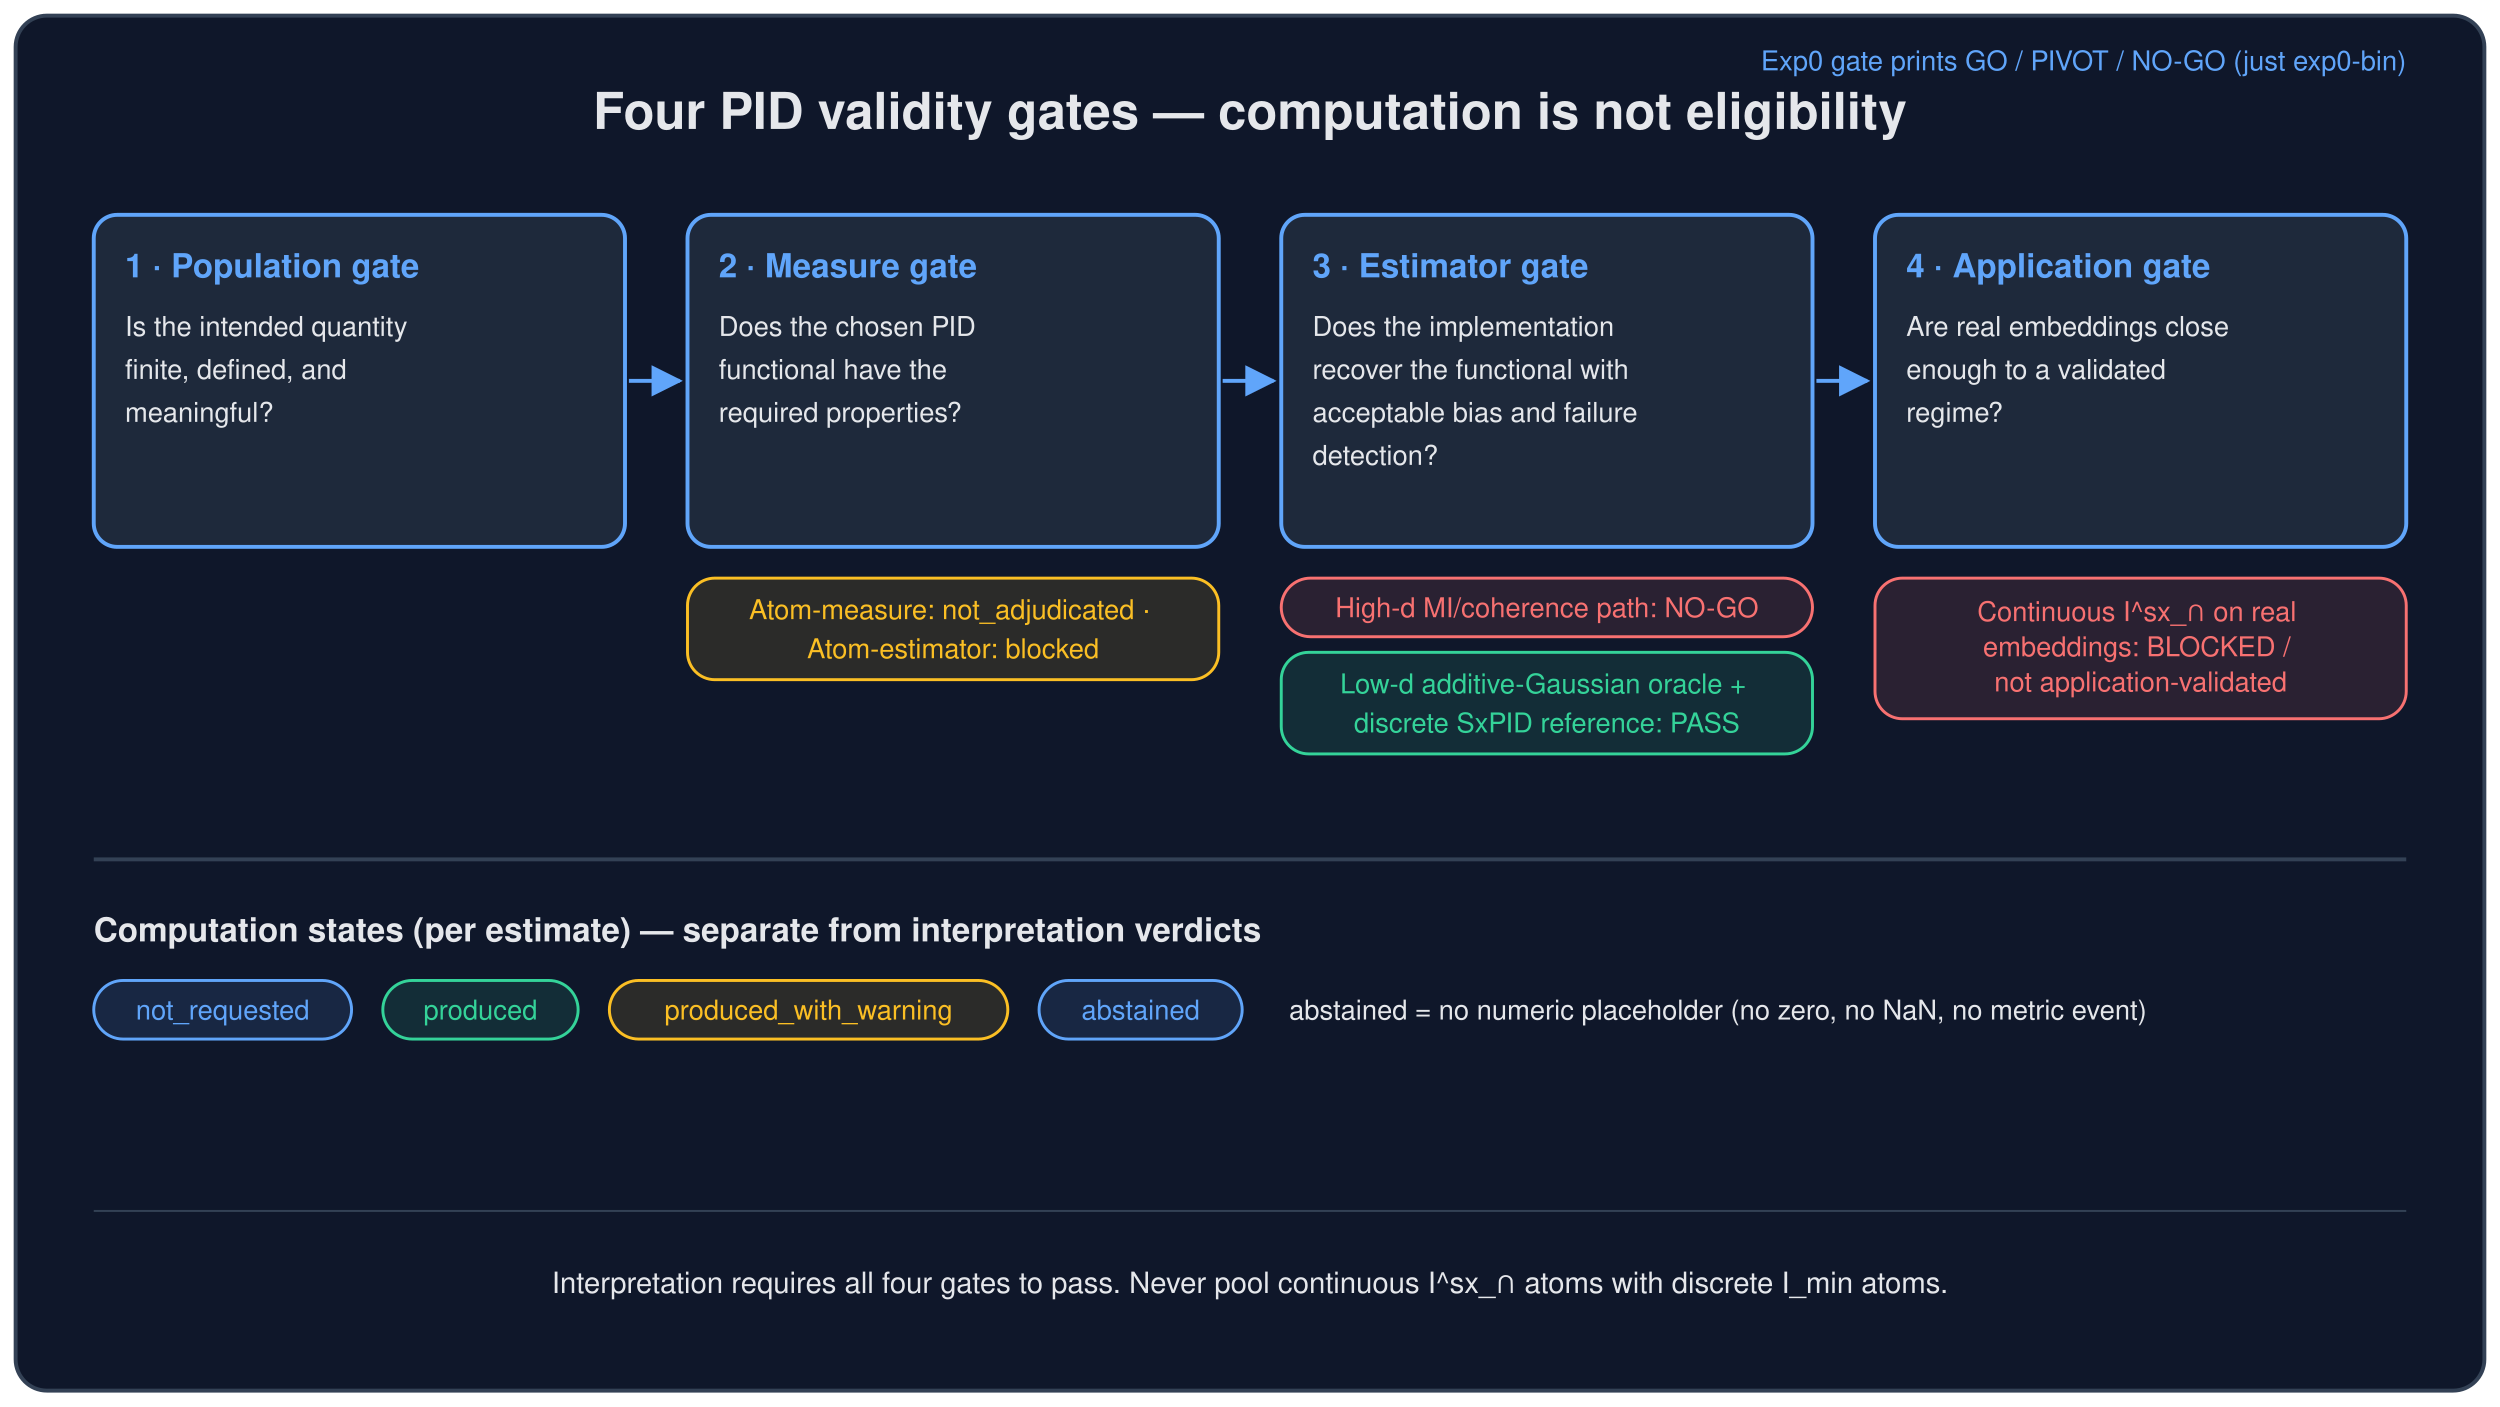
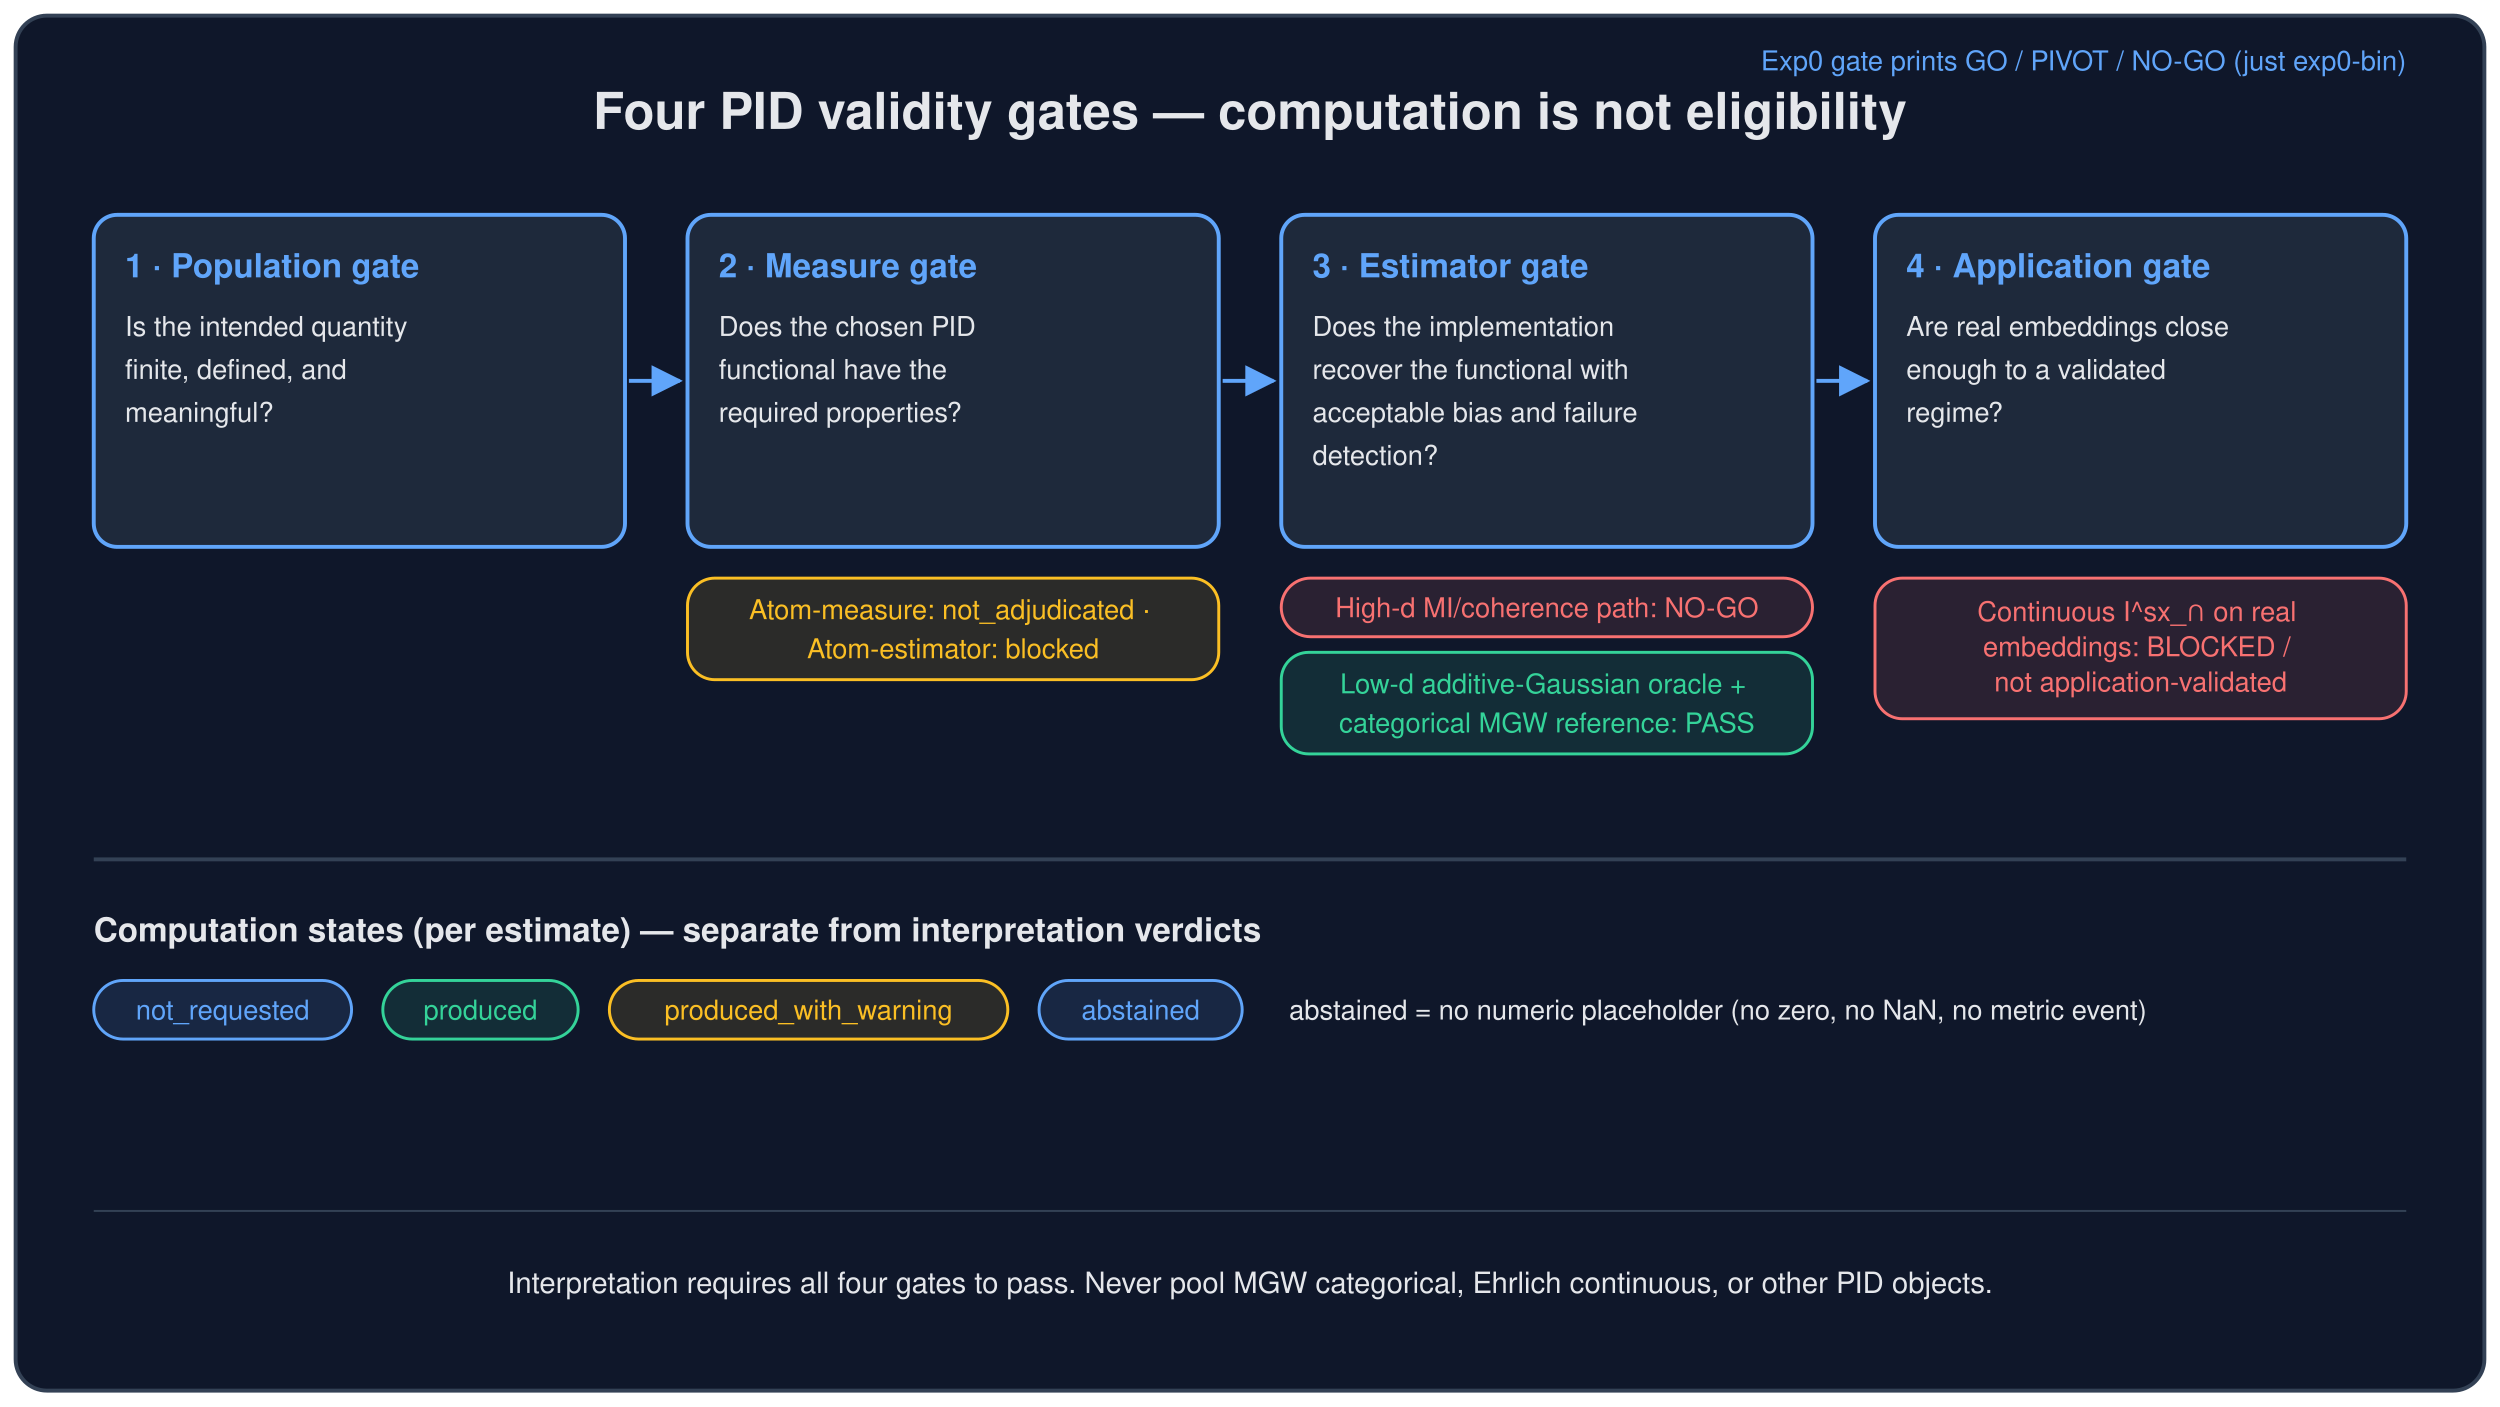
<svg xmlns="http://www.w3.org/2000/svg" role="img" viewBox="0 0 1280 720" font-family="-apple-system,'Segoe UI',Helvetica,Arial,sans-serif" aria-labelledby="pgTitle pgDesc">
  <defs>
    <marker id="arrow" viewBox="0 0 10 10" refX="9" refY="5" markerWidth="8" markerHeight="8" orient="auto-start-reverse">
      <path d="M 0 0 L 10 5 L 0 10 z" fill="#60a5fa" />
    </marker>
  </defs>
  <rect x="8" y="8" width="1264" height="704" rx="16" fill="#0f172a" stroke="#334155" stroke-width="2" />
  <text x="1232" y="36" text-anchor="end" font-size="14" fill="#60a5fa">Exp0 gate prints GO / PIVOT / NO-GO (just exp0-bin)</text>
  <text x="640" y="66" text-anchor="middle" font-size="26" font-weight="bold" fill="#e5e7eb">Four PID validity gates — computation is not eligibility</text>
  <rect x="48" y="110" width="272" height="170" rx="12" fill="#1e293b" stroke="#60a5fa" stroke-width="2" />
  <text x="64" y="142" font-size="17" font-weight="bold" fill="#60a5fa">1 · Population gate</text>
  <text x="64" y="172" font-size="14" fill="#e5e7eb">
    <tspan x="64" dy="0">Is the intended quantity</tspan>
    <tspan x="64" dy="22">finite, defined, and</tspan>
    <tspan x="64" dy="22">meaningful?</tspan>
  </text>
  <line x1="322" y1="195" x2="348" y2="195" stroke="#60a5fa" stroke-width="2" marker-end="url(#arrow)" />
  <rect x="352" y="110" width="272" height="170" rx="12" fill="#1e293b" stroke="#60a5fa" stroke-width="2" />
  <text x="368" y="142" font-size="17" font-weight="bold" fill="#60a5fa">2 · Measure gate</text>
  <text x="368" y="172" font-size="14" fill="#e5e7eb">
    <tspan x="368" dy="0">Does the chosen PID</tspan>
    <tspan x="368" dy="22">functional have the</tspan>
    <tspan x="368" dy="22">required properties?</tspan>
  </text>
  <line x1="626" y1="195" x2="652" y2="195" stroke="#60a5fa" stroke-width="2" marker-end="url(#arrow)" />
  <rect x="656" y="110" width="272" height="170" rx="12" fill="#1e293b" stroke="#60a5fa" stroke-width="2" />
  <text x="672" y="142" font-size="17" font-weight="bold" fill="#60a5fa">3 · Estimator gate</text>
  <text x="672" y="172" font-size="14" fill="#e5e7eb">
    <tspan x="672" dy="0">Does the implementation</tspan>
    <tspan x="672" dy="22">recover the functional with</tspan>
    <tspan x="672" dy="22">acceptable bias and failure</tspan>
    <tspan x="672" dy="22">detection?</tspan>
  </text>
  <line x1="930" y1="195" x2="956" y2="195" stroke="#60a5fa" stroke-width="2" marker-end="url(#arrow)" />
  <rect x="960" y="110" width="272" height="170" rx="12" fill="#1e293b" stroke="#60a5fa" stroke-width="2" />
  <text x="976" y="142" font-size="17" font-weight="bold" fill="#60a5fa">4 · Application gate</text>
  <text x="976" y="172" font-size="14" fill="#e5e7eb">
    <tspan x="976" dy="0">Are real embeddings close</tspan>
    <tspan x="976" dy="22">enough to a validated</tspan>
    <tspan x="976" dy="22">regime?</tspan>
  </text>
  <rect x="352" y="296" width="272" height="52" rx="14" fill="#fbbf24" fill-opacity="0.12" stroke="#fbbf24" stroke-width="1.5" />
  <text x="488" y="317" text-anchor="middle" font-size="14" fill="#fbbf24">
    <tspan x="488" dy="0">Atom-measure: not_adjudicated ·</tspan>
    <tspan x="488" dy="20">Atom-estimator: blocked</tspan>
  </text>
  <rect x="656" y="296" width="272" height="30" rx="15" fill="#f87171" fill-opacity="0.12" stroke="#f87171" stroke-width="1.5" />
  <text x="792" y="316" text-anchor="middle" font-size="14" fill="#f87171">High-d MI/coherence path: NO-GO</text>
  <rect x="656" y="334" width="272" height="52" rx="14" fill="#34d399" fill-opacity="0.12" stroke="#34d399" stroke-width="1.5" />
  <text x="792" y="355" text-anchor="middle" font-size="14" fill="#34d399">
    <tspan x="792" dy="0">Low-d additive-Gaussian oracle +</tspan>
-     <tspan x="792" dy="20">discrete SxPID reference: PASS</tspan>
+     <tspan x="792" dy="20">categorical MGW reference: PASS</tspan>
  </text>
  <rect x="960" y="296" width="272" height="72" rx="14" fill="#f87171" fill-opacity="0.12" stroke="#f87171" stroke-width="1.5" />
  <text x="1096" y="318" text-anchor="middle" font-size="14" fill="#f87171">
    <tspan x="1096" dy="0">Continuous I^sx_∩ on real</tspan>
    <tspan x="1096" dy="18">embeddings: BLOCKED /</tspan>
    <tspan x="1096" dy="18">not application-validated</tspan>
  </text>
  <line x1="48" y1="440" x2="1232" y2="440" stroke="#334155" stroke-width="2" />
  <text x="48" y="482" font-size="17" font-weight="bold" fill="#e5e7eb">Computation states (per estimate) — separate from interpretation verdicts</text>
  <rect x="48" y="502" width="132" height="30" rx="15" fill="#60a5fa" fill-opacity="0.12" stroke="#60a5fa" stroke-width="1.5" />
  <text x="114" y="522" text-anchor="middle" font-size="14" fill="#60a5fa">not_requested</text>
  <rect x="196" y="502" width="100" height="30" rx="15" fill="#34d399" fill-opacity="0.12" stroke="#34d399" stroke-width="1.5" />
  <text x="246" y="522" text-anchor="middle" font-size="14" fill="#34d399">produced</text>
  <rect x="312" y="502" width="204" height="30" rx="15" fill="#fbbf24" fill-opacity="0.12" stroke="#fbbf24" stroke-width="1.5" />
  <text x="414" y="522" text-anchor="middle" font-size="14" fill="#fbbf24">produced_with_warning</text>
  <rect x="532" y="502" width="104" height="30" rx="15" fill="#60a5fa" fill-opacity="0.12" stroke="#60a5fa" stroke-width="1.5" />
  <text x="584" y="522" text-anchor="middle" font-size="14" fill="#60a5fa">abstained</text>
  <text x="660" y="522" font-size="14" fill="#e5e7eb">abstained = no numeric placeholder (no zero, no NaN, no metric event)</text>
  <line x1="48" y1="620" x2="1232" y2="620" stroke="#334155" stroke-width="1" />
-   <text x="640" y="662" text-anchor="middle" font-size="15" fill="#e5e7eb">Interpretation requires all four gates to pass. Never pool continuous I^sx_∩ atoms with discrete I_min atoms.</text>
+   <text x="640" y="662" text-anchor="middle" font-size="15" fill="#e5e7eb">Interpretation requires all four gates to pass. Never pool MGW categorical, Ehrlich continuous, or other PID objects.</text>
</svg>
